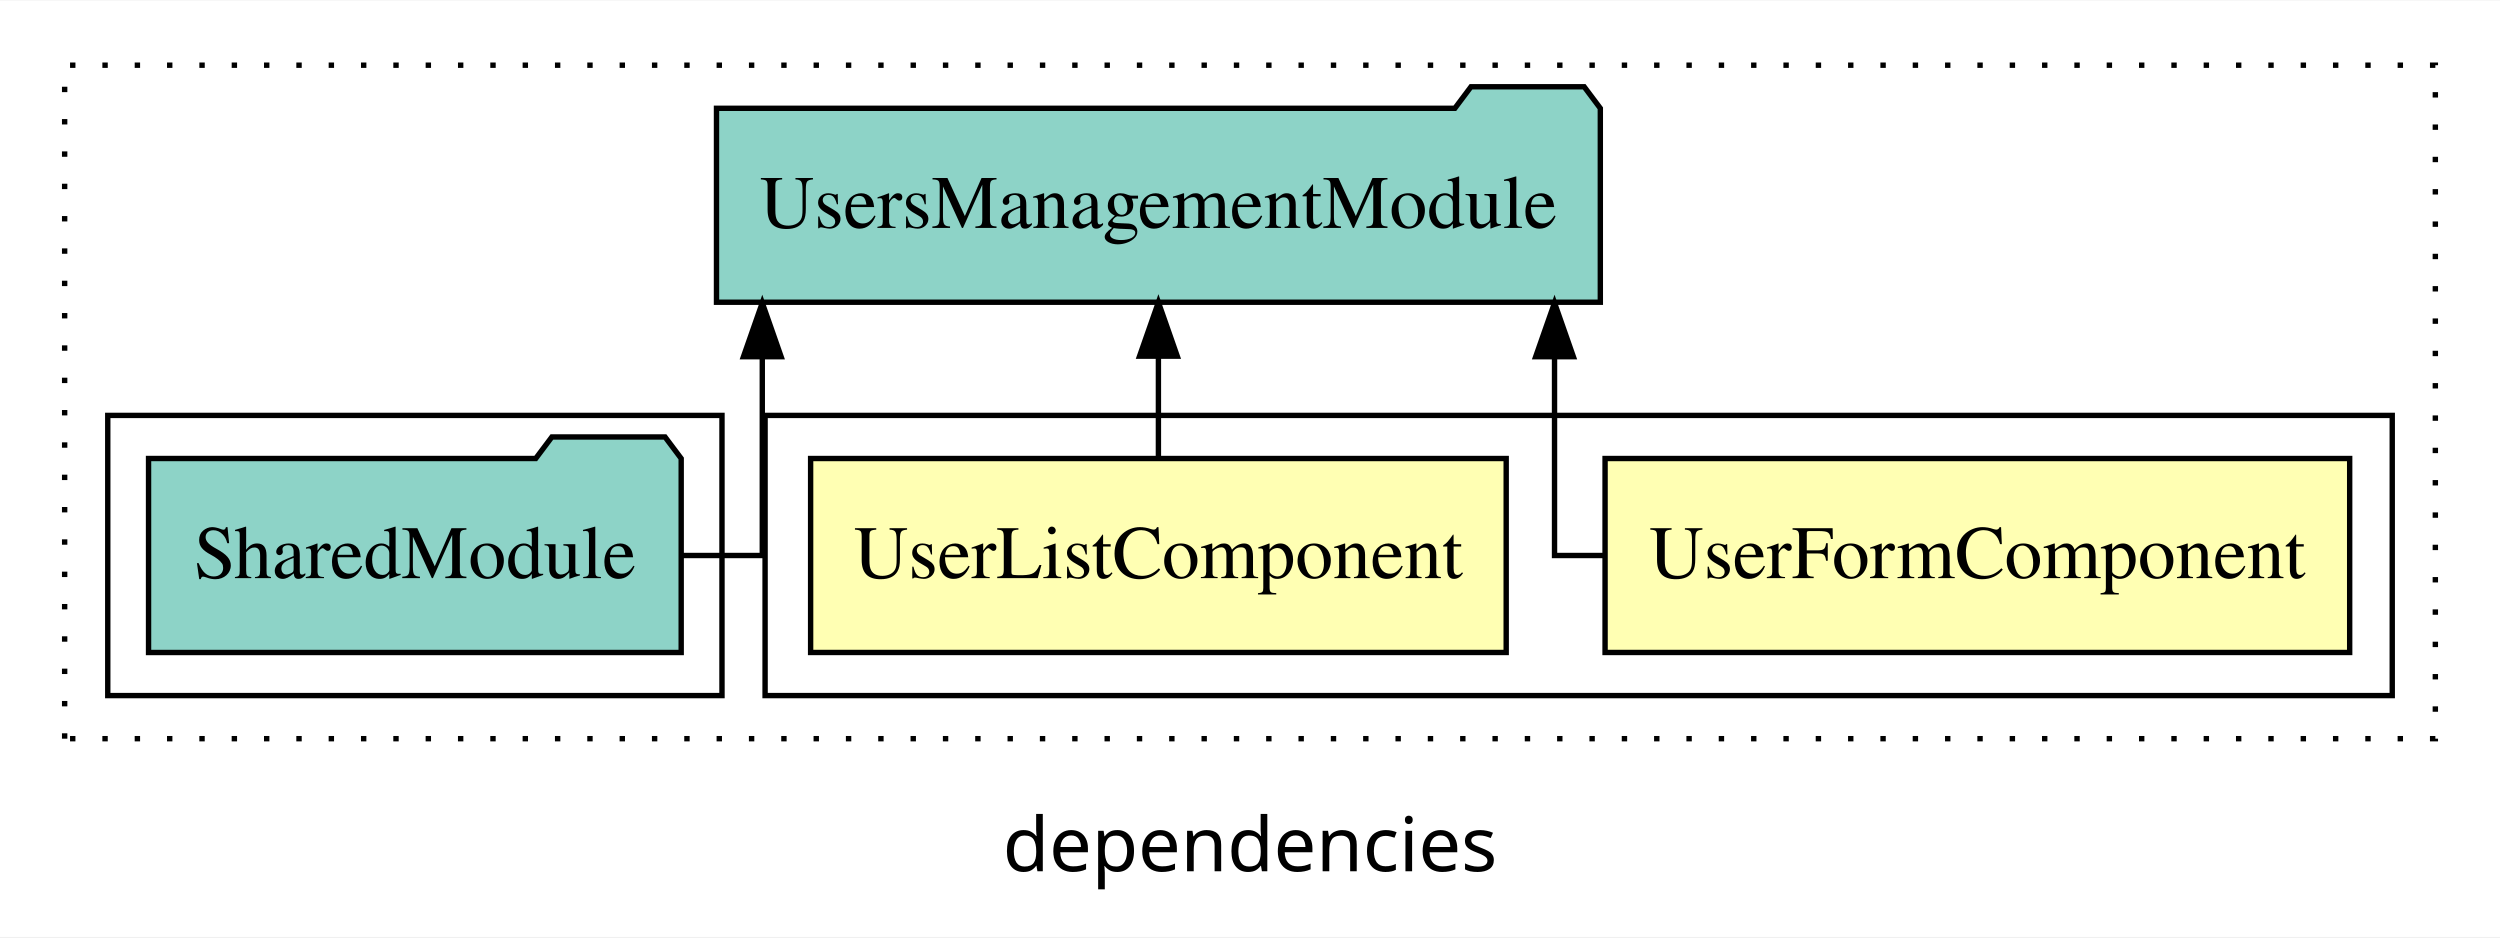
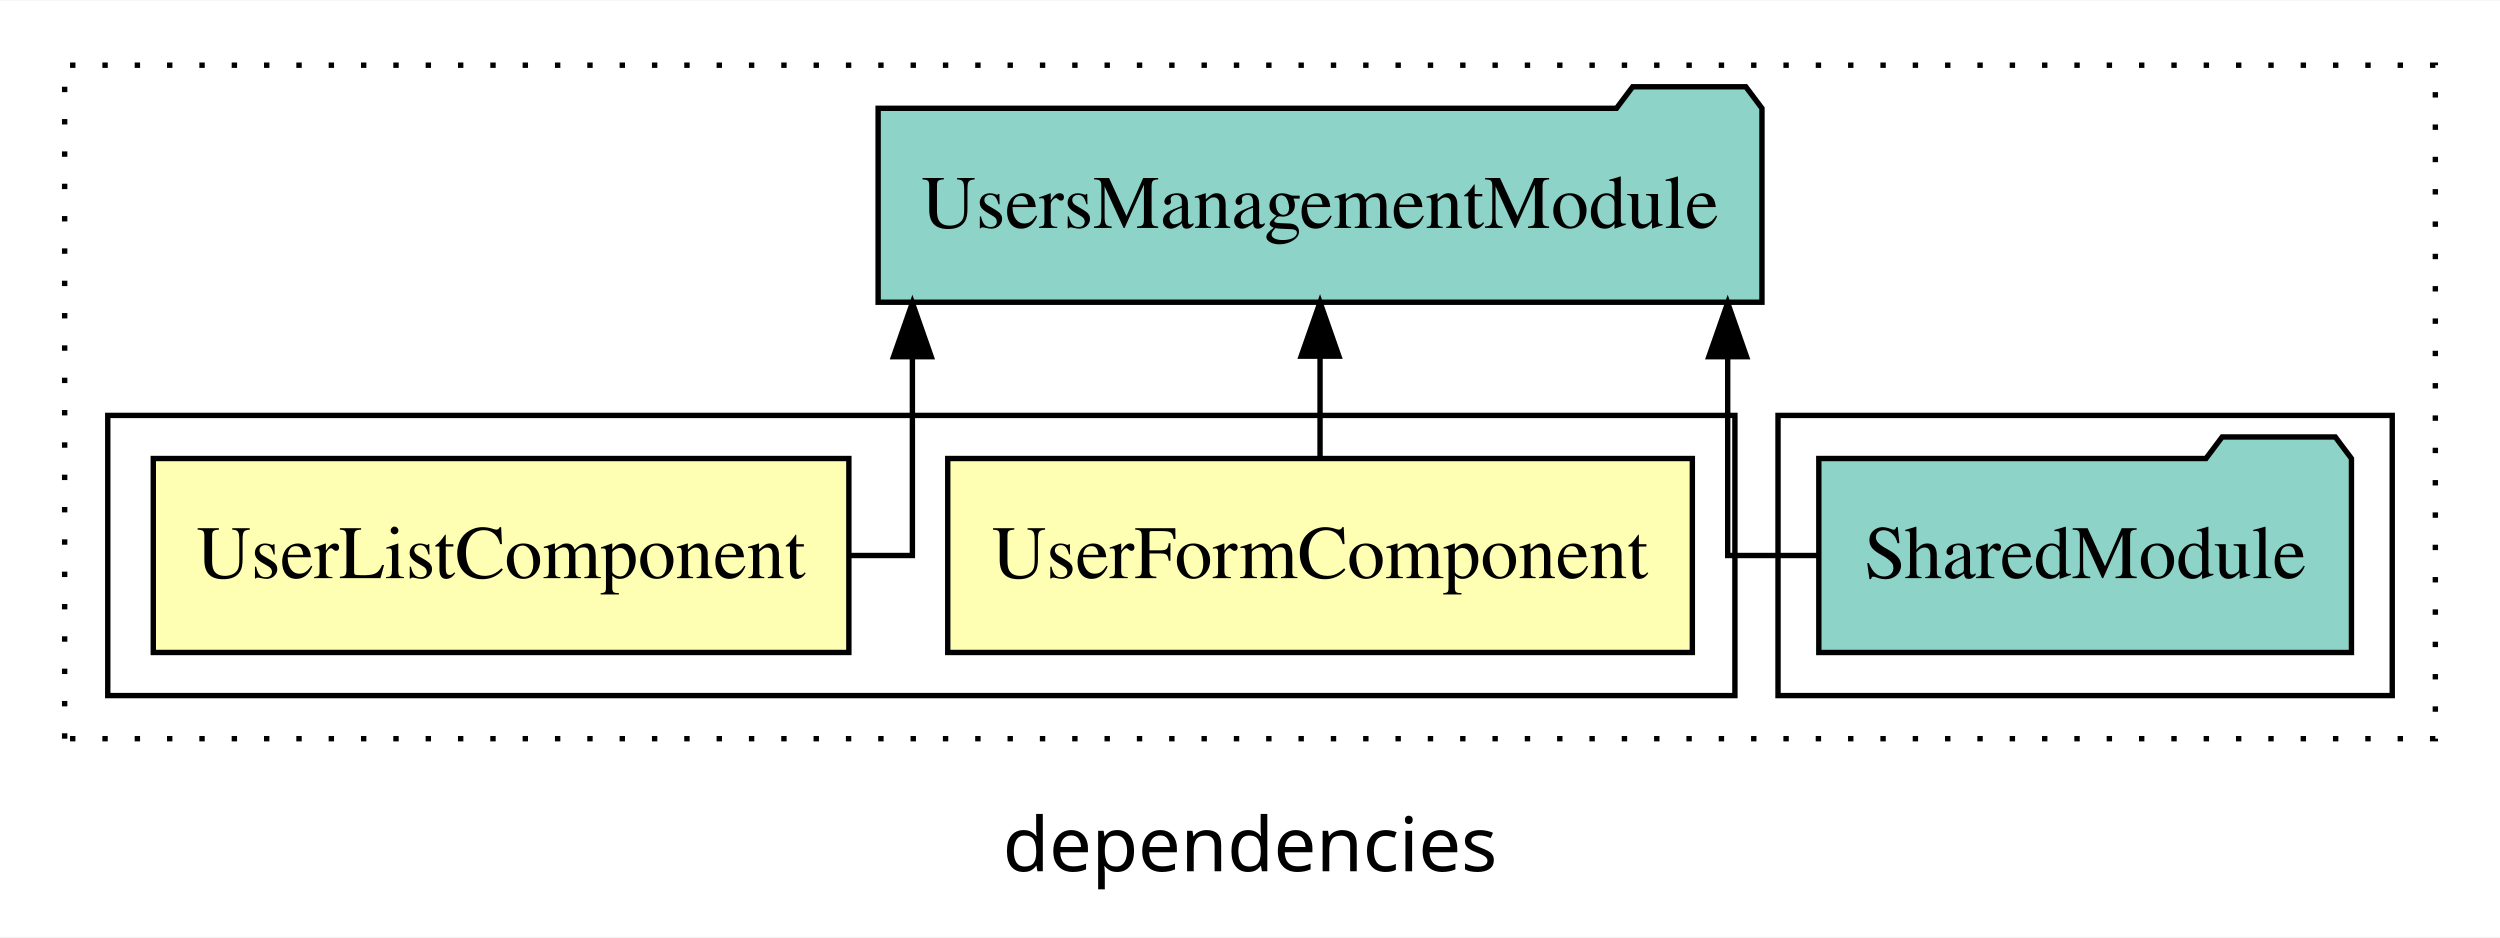
<svg xmlns="http://www.w3.org/2000/svg" width="464pt" height="174pt" viewBox="0.00 0.00 464.00 173.80">
  <g id="graph0" class="graph" transform="scale(1 1) rotate(0) translate(4 169.8)">
    <polygon fill="white" stroke="transparent" points="-4,4 -4,-169.8 460,-169.8 460,4 -4,4" />
    <text text-anchor="middle" x="228" y="-8.2" font-family="sans-serif" font-size="14.00">dependencies</text>
    <g id="clust1" class="cluster">
      <polygon fill="none" stroke="black" stroke-dasharray="1,5" points="8,-32.8 8,-157.8 448,-157.8 448,-32.8 8,-32.8" />
    </g>
+     <g id="clust5" class="cluster">
+       <polygon fill="none" stroke="black" points="326,-40.8 326,-92.8 440,-92.8 440,-40.8 326,-40.8" />
+     </g>
    <g id="clust2" class="cluster">
-       <polygon fill="none" stroke="black" points="138,-40.8 138,-92.8 440,-92.8 440,-40.8 138,-40.8" />
-     </g>
-     <g id="clust5" class="cluster">
-       <polygon fill="none" stroke="black" points="16,-40.8 16,-92.8 130,-92.8 130,-40.8 16,-40.8" />
+       <polygon fill="none" stroke="black" points="16,-40.8 16,-92.8 318,-92.8 318,-40.8 16,-40.8" />
    </g>
    <g id="node1" class="node">
-       <polygon fill="#ffffb3" stroke="black" points="432.1,-84.8 293.9,-84.8 293.9,-48.8 432.1,-48.8 432.1,-84.8" />
-       <text text-anchor="middle" x="363" y="-62.6" font-family="Times,serif" font-size="14.00">UserFormComponent</text>
+       <polygon fill="#ffffb3" stroke="black" points="310.1,-84.8 171.9,-84.8 171.9,-48.8 310.1,-48.8 310.1,-84.8" />
+       <text text-anchor="middle" x="241" y="-62.6" font-family="Times,serif" font-size="14.00">UserFormComponent</text>
    </g>
    <g id="node3" class="node">
-       <polygon fill="#8dd3c7" stroke="black" points="293.02,-149.8 290.02,-153.8 269.02,-153.8 266.02,-149.8 128.98,-149.8 128.98,-113.8 293.02,-113.8 293.02,-149.8" />
-       <text text-anchor="middle" x="211" y="-127.6" font-family="Times,serif" font-size="14.00">UsersManagementModule</text>
+       <polygon fill="#8dd3c7" stroke="black" points="323.02,-149.8 320.02,-153.8 299.02,-153.8 296.02,-149.8 158.98,-149.8 158.98,-113.8 323.02,-113.8 323.02,-149.8" />
+       <text text-anchor="middle" x="241" y="-127.6" font-family="Times,serif" font-size="14.00">UsersManagementModule</text>
    </g>
    <g id="edge1" class="edge">
-       <path fill="none" stroke="black" d="M293.83,-66.8C288.14,-66.8 284.52,-66.8 284.52,-66.8 284.52,-66.8 284.52,-103.69 284.52,-103.69" />
-       <polygon fill="black" stroke="black" points="281.02,-103.69 284.52,-113.69 288.02,-103.69 281.02,-103.69" />
+       <path fill="none" stroke="black" d="M241,-84.91C241,-84.91 241,-103.79 241,-103.79" />
+       <polygon fill="black" stroke="black" points="237.5,-103.79 241,-113.79 244.5,-103.79 237.5,-103.79" />
    </g>
    <g id="node2" class="node">
-       <polygon fill="#ffffb3" stroke="black" points="275.55,-84.8 146.45,-84.8 146.45,-48.8 275.55,-48.8 275.55,-84.8" />
-       <text text-anchor="middle" x="211" y="-62.6" font-family="Times,serif" font-size="14.00">UserListComponent</text>
+       <polygon fill="#ffffb3" stroke="black" points="153.55,-84.8 24.45,-84.8 24.45,-48.8 153.55,-48.8 153.55,-84.8" />
+       <text text-anchor="middle" x="89" y="-62.6" font-family="Times,serif" font-size="14.00">UserListComponent</text>
    </g>
    <g id="edge2" class="edge">
-       <path fill="none" stroke="black" d="M211,-84.91C211,-84.91 211,-103.79 211,-103.79" />
-       <polygon fill="black" stroke="black" points="207.5,-103.79 211,-113.79 214.5,-103.79 207.5,-103.79" />
+       <path fill="none" stroke="black" d="M153.75,-66.8C160.72,-66.8 165.34,-66.8 165.34,-66.8 165.34,-66.8 165.34,-103.69 165.34,-103.69" />
+       <polygon fill="black" stroke="black" points="161.84,-103.69 165.34,-113.69 168.84,-103.69 161.84,-103.69" />
    </g>
    <g id="node4" class="node">
-       <polygon fill="#8dd3c7" stroke="black" points="122.43,-84.8 119.43,-88.8 98.43,-88.8 95.43,-84.8 23.57,-84.8 23.57,-48.8 122.43,-48.8 122.43,-84.8" />
-       <text text-anchor="middle" x="73" y="-62.6" font-family="Times,serif" font-size="14.00">SharedModule</text>
+       <polygon fill="#8dd3c7" stroke="black" points="432.43,-84.8 429.43,-88.8 408.43,-88.8 405.43,-84.8 333.57,-84.8 333.57,-48.8 432.43,-48.8 432.43,-84.8" />
+       <text text-anchor="middle" x="383" y="-62.6" font-family="Times,serif" font-size="14.00">SharedModule</text>
    </g>
    <g id="edge3" class="edge">
-       <path fill="none" stroke="black" d="M122.53,-66.8C131.19,-66.8 137.48,-66.8 137.48,-66.8 137.48,-66.8 137.48,-103.69 137.48,-103.69" />
-       <polygon fill="black" stroke="black" points="133.98,-103.69 137.48,-113.69 140.98,-103.69 133.98,-103.69" />
+       <path fill="none" stroke="black" d="M333.74,-66.8C323.97,-66.8 316.66,-66.8 316.66,-66.8 316.66,-66.8 316.66,-103.69 316.66,-103.69" />
+       <polygon fill="black" stroke="black" points="313.16,-103.69 316.66,-113.69 320.16,-103.69 313.16,-103.69" />
    </g>
  </g>
</svg>
